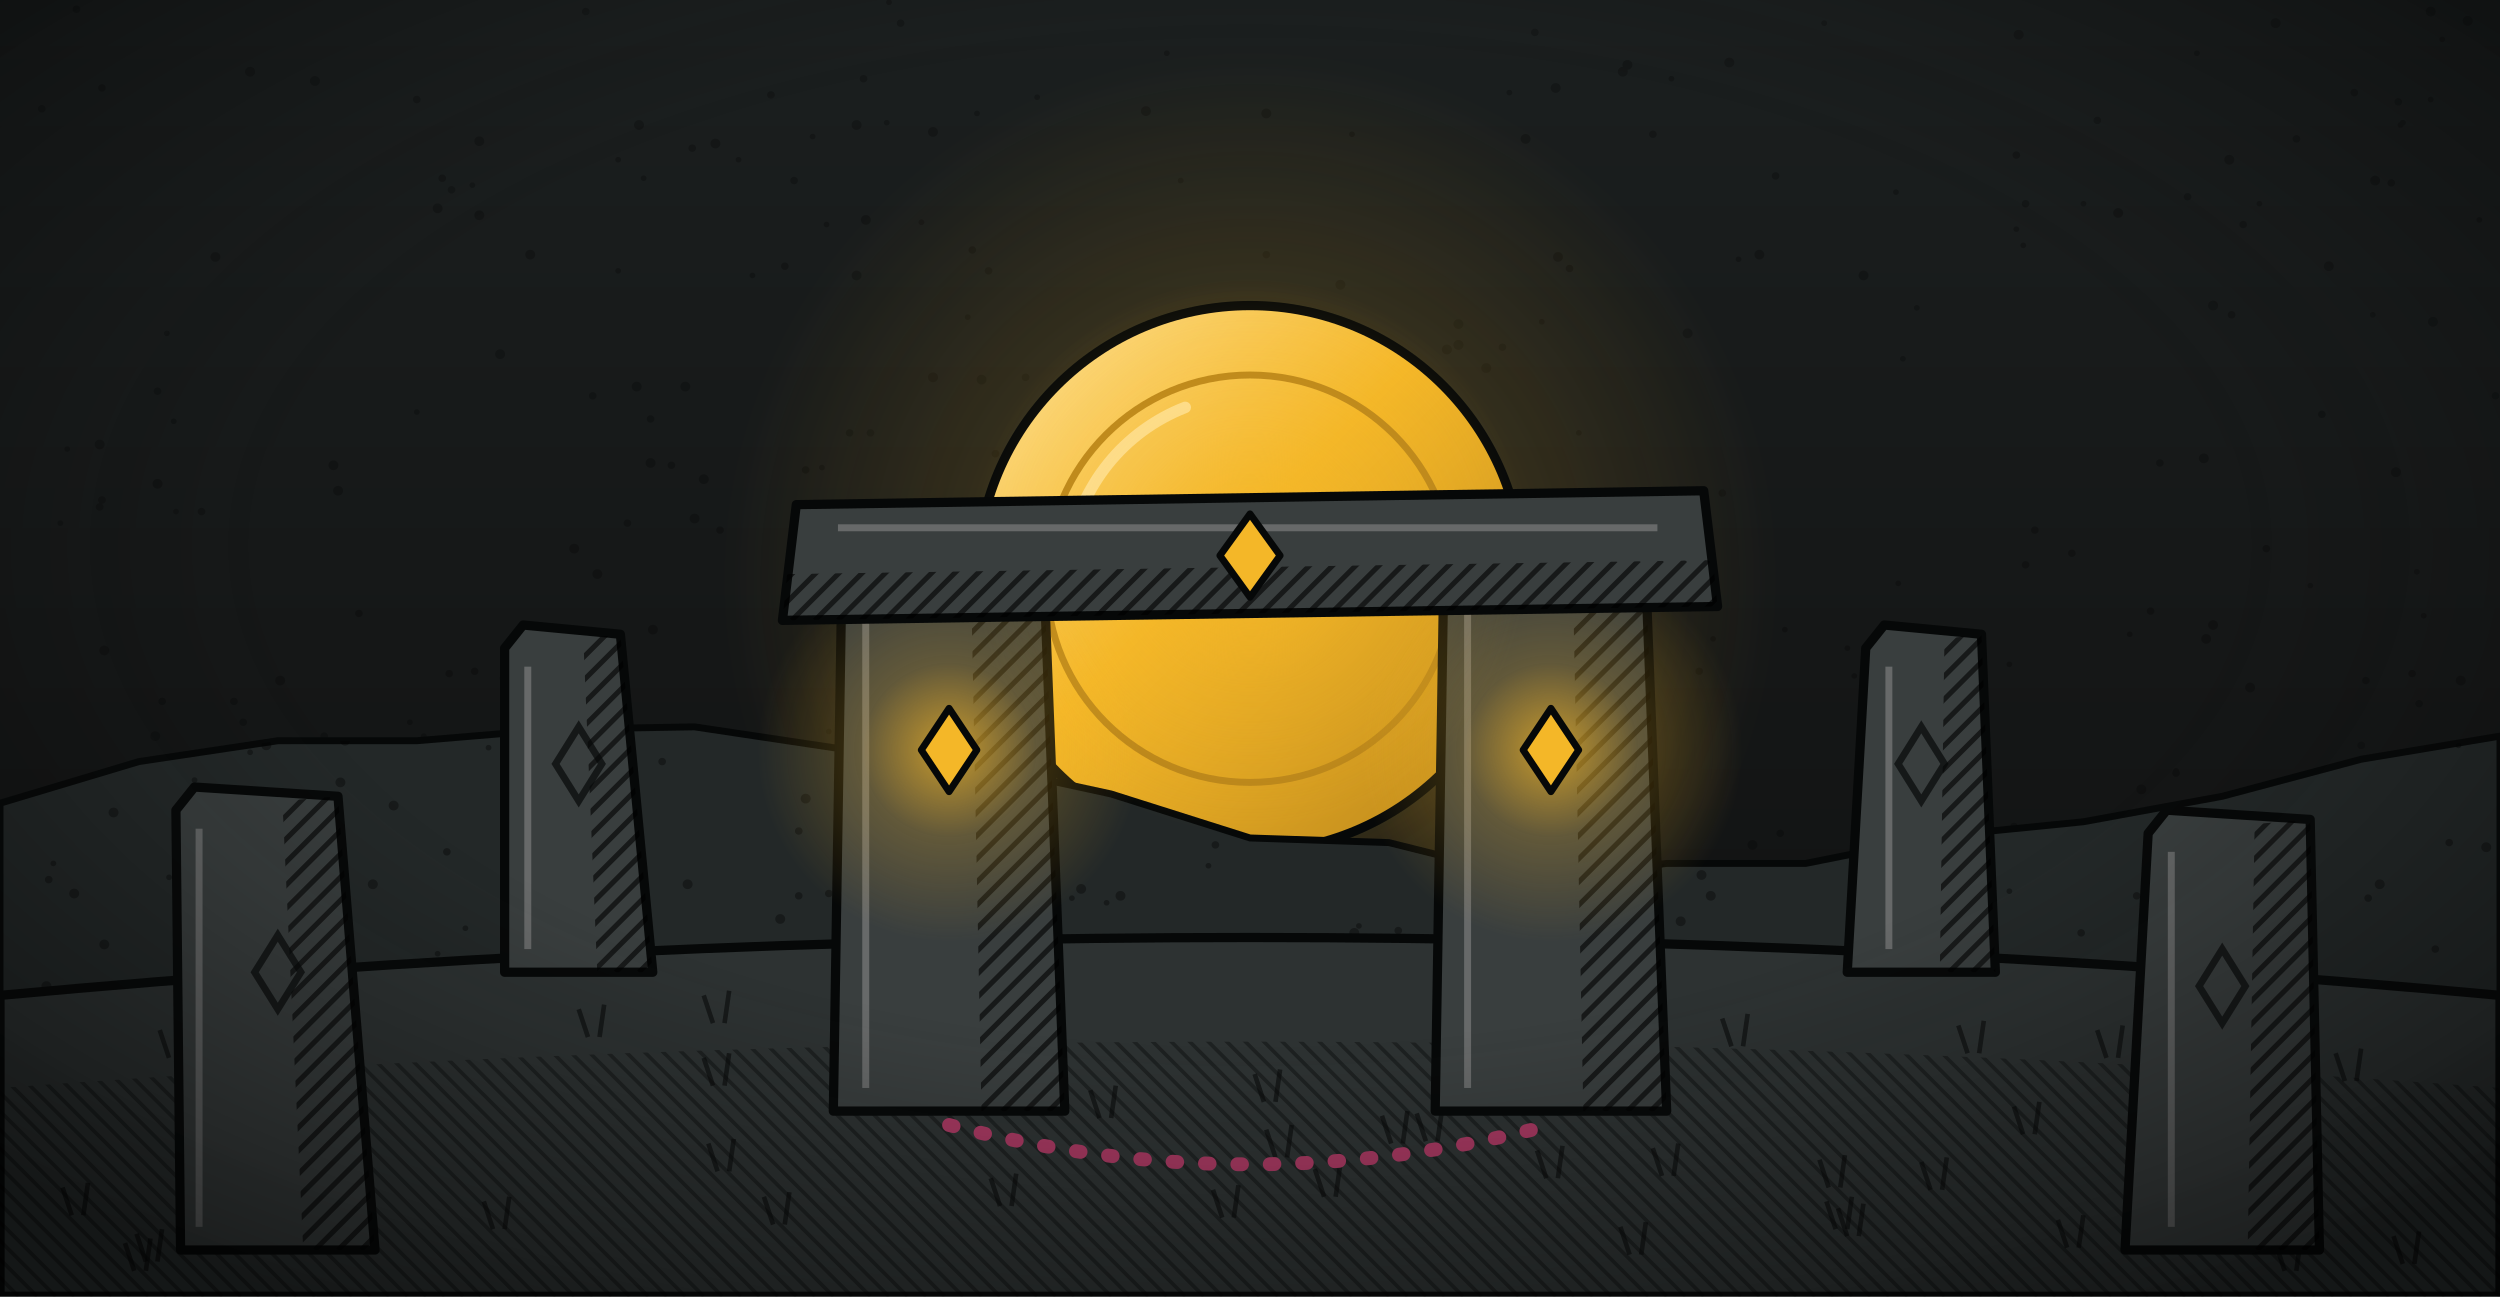
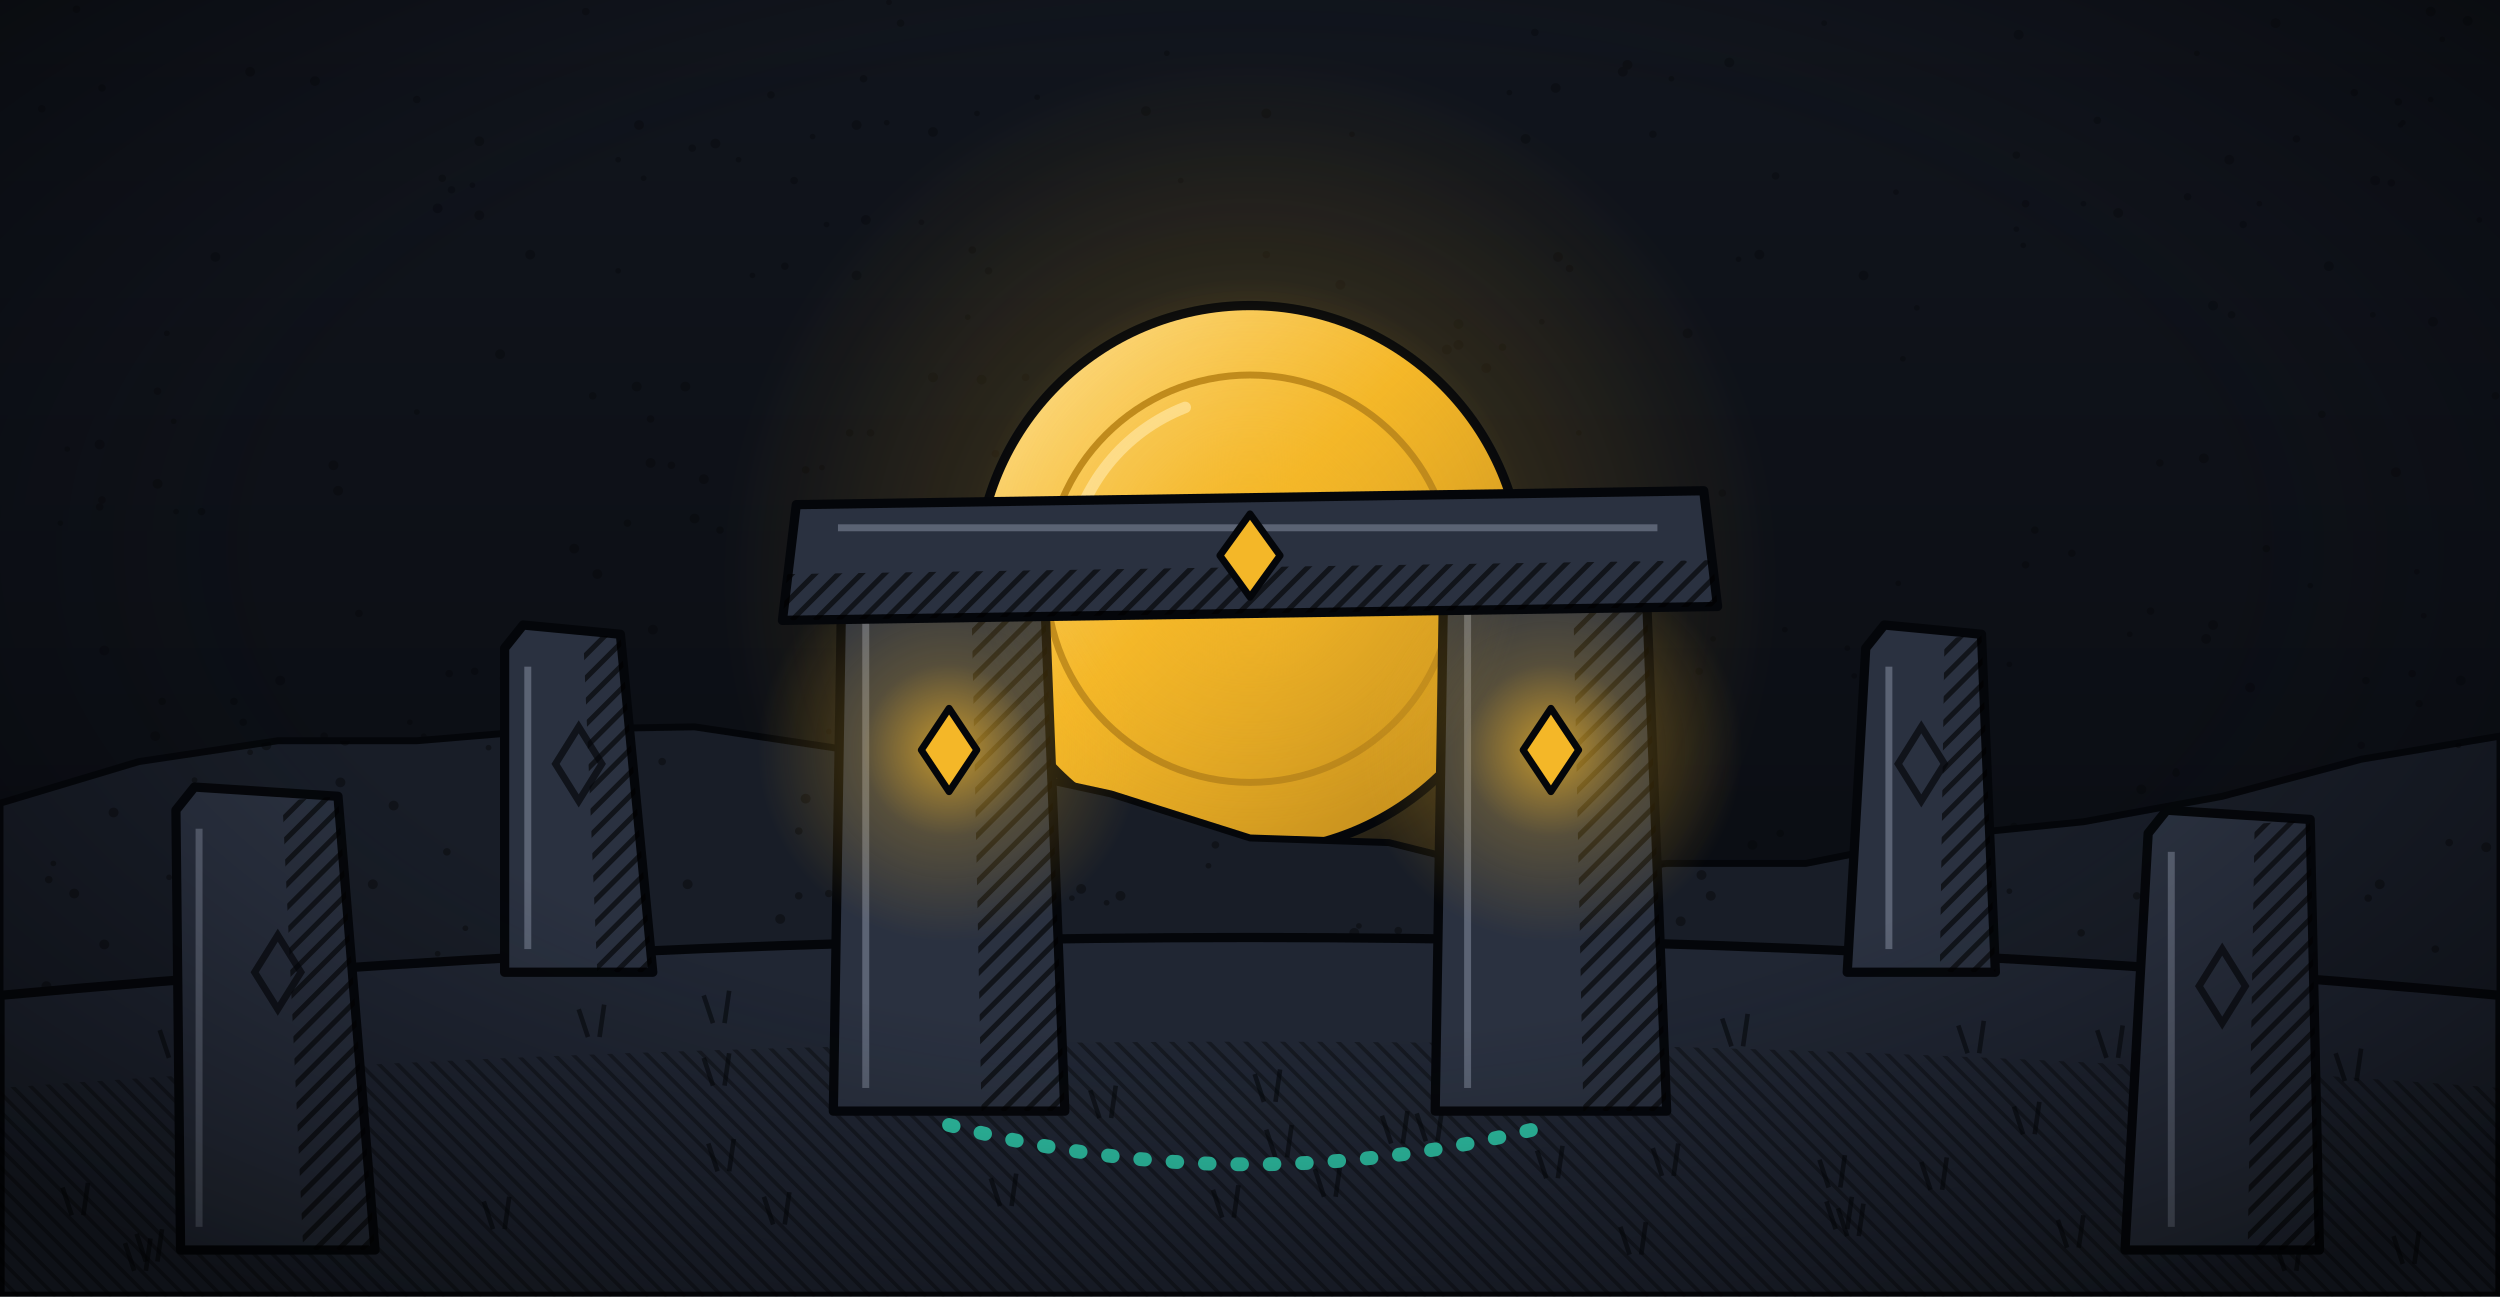
<svg xmlns="http://www.w3.org/2000/svg" viewBox="0 0 1080 560" width="1080" height="560">
  <defs>
    <radialGradient id="vig" cx="50%" cy="42%" r="70%">
-       <stop offset="55%" stop-color="#0F0F0F" stop-opacity="0" />
+       <stop offset="55%" stop-color="#080A0F" stop-opacity="0" />
      <stop offset="100%" stop-color="#000000" stop-opacity="0.55" />
    </radialGradient>
    <radialGradient id="glow">
      <stop offset="0%" stop-color="#F4B728" stop-opacity="0.75" />
      <stop offset="45%" stop-color="#F4B728" stop-opacity="0.22" />
      <stop offset="100%" stop-color="#F4B728" stop-opacity="0" />
    </radialGradient>
-     <radialGradient id="glowc">
-       <stop offset="0%" stop-color="#A83861" stop-opacity="0.6" />
-       <stop offset="100%" stop-color="#A83861" stop-opacity="0" />
+     <radialGradient id="glowj">
+       <stop offset="0%" stop-color="#2EC4A6" stop-opacity="0.55" />
+       <stop offset="100%" stop-color="#2EC4A6" stop-opacity="0" />
    </radialGradient>
    <linearGradient id="sky" x1="0" y1="0" x2="0" y2="1">
-       <stop offset="0" stop-color="#1B1F1F" />
-       <stop offset="1" stop-color="#0F0F0F" />
+       <stop offset="0" stop-color="#11151D" />
+       <stop offset="1" stop-color="#080A0F" />
    </linearGradient>
    <linearGradient id="goldg" x1="0" y1="0" x2="1" y2="1">
      <stop offset="0" stop-color="#FFE39A" />
      <stop offset=".45" stop-color="#F4B728" />
      <stop offset="1" stop-color="#B8841A" />
    </linearGradient>
    <clipPath id="cv">
      <rect width="1080" height="560" />
    </clipPath>
  </defs>
  <g clip-path="url(#cv)">
    <rect width="1080" height="560" fill="url(#sky)" />
    <clipPath id="t1">
      <rect width="1080" height="560" />
    </clipPath>
    <g clip-path="url(#t1)" opacity="0.24">
      <path d="M1044 247h.1M38 388h.1M828 133h.1M673 345h.1M99 400h.1M543 493h.1M288 367h.1M490 297h.1M177 312h.1M29 194h.1M871 99h.1M940 333h.1M319 69h.1M76 221h.1M966 450h.1M72 144h.1M744 532h.1M455 533h.1M510 78h.1M75 182h.1M722 34h.1M819 83h.1M344 324h.1M200 352h.1M1047 266h.1M78 388h.1M636 307h.1M278 77h.1M426 372h.1M358 316h.1M1025 136h.1M824 378h.1M652 40h.1M1055 17h.1M261 551h.1M448 42h.1M617 207h.1M1071 95h.1M383 307h.1M751 112h.1M342 480h.1M169 516h.1M740 276h.1M900 88h.1M976 88h.1M26 226h.1M776 402h.1M771 272h.1M181 444h.1M296 548h.1M217 293h.1M524 263h.1M22 391h.1M998 253h.1M423 536h.1M398 96h.1M868 287h.1M137 378h.1M788 10h.1M815 495h.1M920 274h.1M801 292h.1M1031 333h.1M798 280h.1M669 487h.1M97 390h.1M520 475h.1M680 241h.1M422 49h.1M383 53h.1M467 280h.1M666 139h.1M851 394h.1M682 187h.1M852 542h.1M183 318h.1M549 524h.1M992 467h.1M820 252h.1M325 119h.1M444 347h.1M582 434h.1M1037 54h.1M1051 481h.1M105 551h.1M23 436h.1M685 251h.1M180 178h.1M355 202h.1M686 291h.1M949 23h.1M547 427h.1M513 357h.1M982 451h.1M204 80h.1M365 518h.1M100 499h.1M218 361h.1M351 59h.1M96 324h.1M839 531h.1M267 117h.1M504 23h.1M869 534h.1M1050 43h.1M79 538h.1M584 58h.1M418 137h.1M874 106h.1M267 69h.1M822 155h.1M357 97h.1M332 338h.1M1038 53h.1M73 402h.1M630 205h.1M565 545h.1M957 389h.1M384 1h.1" stroke="#000000" stroke-width="2.4" stroke-linecap="round" />
      <path d="M70 303h.1M68 169h.1M1017 40h.1M155 265h.1M180 43h.1M1033 79h.1M324 475h.1M44 216h.1M536 326h.1M514 438h.1M475 437h.1M111 471h.1M875 88h.1M1078 171h.1M428 395h.1M541 458h.1M43 219h.1M224 461h.1M1011 513h.1M580 516h.1M906 52h.1M299 64h.1M430 196h.1M251 275h.1M333 41h.1M322 471h.1M31 446h.1M714 58h.1M959 501h.1M1059 422h.1M323 384h.1M210 456h.1M367 187h.1M1052 373h.1M980 473h.1M835 478h.1M578 336h.1M44 38h.1M744 213h.1M895 239h.1M933 200h.1M1048 378h.1M505 335h.1M311 229h.1M253 5h.1M348 203h.1M769 360h.1M1045 304h.1M879 229h.1M815 329h.1M137 439h.1M105 312h.1M258 391h.1M1003 179h.1M992 60h.1M969 97h.1M281 181h.1M623 381h.1M659 340h.1M542 188h.1M875 244h.1M622 305h.1M678 116h.1M882 463h.1M748 466h.1M1042 291h.1M870 382h.1M195 82h.1M191 77h.1M101 303h.1M649 150h.1M929 264h.1M478 422h.1M370 380h.1M734 290h.1M18 491h.1M255 427h.1M427 117h.1M373 34h.1M964 136h.1M984 467h.1M459 243h.1M650 369h.1M1022 294h.1M115 505h.1M205 290h.1M815 459h.1M832 524h.1M18 47h.1M376 187h.1M389 10h.1M622 171h.1M716 556h.1M492 146h.1M547 110h.1M205 462h.1M704 379h.1M342 518h.1M449 524h.1M435 204h.1M320 461h.1M256 171h.1M444 341h.1M241 311h.1M271 226h.1M204 547h.1M1020 322h.1M979 237h.1M339 115h.1M681 225h.1M472 424h.1M767 76h.1M290 544h.1M871 67h.1M68 417h.1M360 482h.1M493 303h.1M33 4h.1M940 334h.1M456 532h.1M42 351h.1M9 357h.1M793 371h.1M442 371h.1M625 516h.1M290 201h.1M1037 487h.1M443 163h.1M543 330h.1M431 223h.1M775 479h.1M212 365h.1M194 291h.1M122 375h.1M747 449h.1M945 85h.1M538 520h.1M140 318h.1M343 78h.1M870 357h.1M224 343h.1M87 221h.1M420 108h.1M494 244h.1M1036 44h.1M83 421h.1M503 319h.1M477 267h.1M798 392h.1M663 14h.1" stroke="#000000" stroke-width="3.2" stroke-linecap="round" />
      <path d="M98 528h.1M1066 9h.1M74 378h.1M625 151h.1M490 233h.1M450 431h.1M883 368h.1M207 61h.1M1050 475h.1M349 441h.1M547 49h.1M1006 115h.1M326 455h.1M165 508h.1M674 518h.1M300 224h.1M296 167h.1M304 207h.1M374 95h.1M494 374h.1M608 533h.1M495 48h.1M557 243h.1M282 272h.1M237 282h.1M983 10h.1M516 384h.1M1026 78h.1M672 38h.1M987 422h.1M139 560h.1M673 111h.1M160 379h.1M229 110h.1M670 409h.1M703 28h.1M630 149h.1M648 484h.1M258 248h.1M188 530h.1M555 406h.1M403 57h.1M571 225h.1M424 164h.1M654 378h.1M93 111h.1M171 371h.1M108 31h.1M1058 521h.1M1050 5h.1M642 159h.1M872 15h.1M892 457h.1M953 359h.1M456 236h.1M630 140h.1M833 437h.1M925 341h.1M444 269h.1M189 90h.1M757 365h.1M900 411h.1M968 551h.1M704 290h.1M689 530h.1M696 538h.1M69 338h.1M952 198h.1M659 60h.1M482 309h.1M45 281h.1M624 348h.1M619 189h.1M370 119h.1M602 193h.1M144 201h.1M136 35h.1M171 346h.1M663 335h.1M852 421h.1M207 93h.1M248 237h.1M410 373h.1M281 200h.1M167 354h.1M936 508h.1M701 31h.1M729 144h.1M67 318h.1M963 69h.1M875 403h.1M565 481h.1M747 27h.1M403 163h.1M509 485h.1M146 212h.1M1063 294h.1M330 529h.1M43 192h.1M7 478h.1M240 363h.1M600 499h.1M68 209h.1M0 461h.1M579 123h.1M275 167h.1M805 119h.1M216 153h.1M972 297h.1M792 560h.1M956 132h.1M62 500h.1M552 203h.1M684 455h.1M353 539h.1M309 62h.1M517 181h.1M760 110h.1M951 428h.1M1035 204h.1M956 270h.1M314 431h.1M370 54h.1M561 286h.1M1051 139h.1M90 436h.1M219 368h.1M420 409h.1M257 426h.1M953 276h.1M121 294h.1M915 92h.1M148 541h.1M276 54h.1" stroke="#000000" stroke-width="4.2" stroke-linecap="round" />
    </g>
    <circle cx="540" cy="250" r="230" fill="url(#glow)" opacity=".7" />
-     <circle cx="540" cy="250" r="118" fill="url(#goldg)" stroke="#060808" stroke-width="4" />
+     <circle cx="540" cy="250" r="118" fill="url(#goldg)" stroke="#04060A" stroke-width="4" />
    <circle cx="540" cy="250" r="88" fill="none" stroke="#B8841A" stroke-width="3" />
    <path d="M462 238a80 80 0 0 1 50 -62" fill="none" stroke="#FFE39A" stroke-width="5" stroke-linecap="round" />
-     <polygon points="0,360 0,347 60,329 120,320 180,320 240,315 300,314 360,323 420,330 480,343 540,362 600,364 660,379 720,373 780,373 840,361 900,355 960,344 1020,328 1080,318 1080,560 0,560" fill="#232828" stroke="#060808" stroke-width="3" />
+     <polygon points="0,360 0,347 60,329 120,320 180,320 240,315 300,314 360,323 420,330 480,343 540,362 600,364 660,379 720,373 780,373 840,361 900,355 960,344 1020,328 1080,318 1080,560 0,560" fill="#181D27" stroke="#04060A" stroke-width="3" />
    <clipPath id="t2">
      <polygon points="0,360 0,347 60,329 120,320 180,320 240,315 300,314 360,323 420,330 480,343 540,362 600,364 660,379 720,373 780,373 840,361 900,355 960,344 1020,328 1080,318 1080,560 0,560" />
    </clipPath>
    <g clip-path="url(#t2)" opacity="0.35">
      <path d="M820 367h.1M420 346h.1M265 375h.1M775 457h.1M387 356h.1M1016 525h.1M1062 322h.1M953 459h.1M1016 484h.1M930 338h.1M954 545h.1M459 508h.1M957 419h.1M868 385h.1M780 525h.1M951 549h.1M691 356h.1M412 474h.1M189 412h.1M744 557h.1M428 458h.1M106 455h.1M108 325h.1M530 474h.1M764 506h.1M996 476h.1M599 496h.1M584 438h.1M1051 550h.1M604 470h.1M486 437h.1M970 541h.1M955 450h.1M537 421h.1M463 388h.1M673 509h.1M211 323h.1M843 387h.1M553 505h.1M316 506h.1M691 516h.1M201 401h.1M776 526h.1M841 479h.1M0 460h.1M692 469h.1M73 379h.1M1078 438h.1M882 330h.1M501 439h.1M76 502h.1M323 550h.1M693 545h.1M368 481h.1M219 455h.1M616 515h.1M976 464h.1M132 422h.1M565 441h.1M320 316h.1M397 554h.1M602 407h.1M265 439h.1M252 341h.1M335 452h.1M759 356h.1M398 395h.1M129 381h.1M23 373h.1M691 430h.1M342 504h.1M155 506h.1M475 446h.1M341 426h.1M437 363h.1M734 513h.1M688 484h.1M478 390h.1M522 374h.1M407 547h.1M587 400h.1M1063 506h.1M348 516h.1M960 414h.1M605 554h.1M752 319h.1M469 474h.1M563 416h.1M84 337h.1M414 420h.1M804 528h.1M689 493h.1" stroke="#000000" stroke-width="2.4" stroke-linecap="round" />
      <path d="M899 403h.1M297 468h.1M504 489h.1M625 521h.1M637 421h.1M604 402h.1M100 529h.1M566 540h.1M1052 410h.1M649 477h.1M1023 388h.1M402 338h.1M410 401h.1M783 471h.1M333 460h.1M399 412h.1M345 359h.1M855 379h.1M559 456h.1M543 499h.1M438 549h.1M532 470h.1M50 553h.1M345 387h.1M213 465h.1M226 346h.1M923 387h.1M277 454h.1M887 351h.1M271 447h.1M237 549h.1M286 329h.1M521 407h.1M903 329h.1M177 489h.1M988 364h.1M883 558h.1M447 442h.1M1065 436h.1M693 337h.1M472 417h.1M274 526h.1M329 506h.1M21 380h.1M150 526h.1M116 510h.1M689 416h.1M975 519h.1M791 332h.1M872 345h.1M402 366h.1M709 324h.1M102 370h.1M312 511h.1M865 547h.1M698 362h.1M630 335h.1M164 454h.1M718 491h.1M699 525h.1M18 538h.1M376 348h.1M316 550h.1M58 455h.1M266 427h.1M1058 364h.1M570 447h.1M601 426h.1M628 548h.1M454 554h.1M81 559h.1M488 442h.1M358 386h.1M825 408h.1M928 524h.1M1013 448h.1M574 355h.1M525 365h.1M193 368h.1M189 509h.1M82 449h.1M542 483h.1M295 513h.1M596 459h.1M123 501h.1M941 535h.1M157 511h.1" stroke="#000000" stroke-width="3.2" stroke-linecap="round" />
      <path d="M49 351h.1M337 397h.1M658 338h.1M1070 483h.1M1000 445h.1M268 343h.1M402 389h.1M101 492h.1M310 471h.1M1024 324h.1M244 532h.1M735 378h.1M463 322h.1M585 403h.1M371 460h.1M32 386h.1M139 413h.1M447 486h.1M879 516h.1M914 486h.1M1028 382h.1M856 475h.1M237 412h.1M670 460h.1M45 427h.1M79 377h.1M472 321h.1M717 373h.1M822 441h.1M149 320h.1M598 325h.1M838 463h.1M97 525h.1M45 408h.1M375 437h.1M1057 544h.1M839 508h.1M837 449h.1M170 348h.1M726 398h.1M168 419h.1M864 524h.1M1003 443h.1M1064 509h.1M662 341h.1M114 456h.1M729 507h.1M273 478h.1M314 523h.1M661 339h.1M698 503h.1M115 322h.1M484 387h.1M692 525h.1M508 326h.1M361 452h.1M705 474h.1M20 426h.1M910 346h.1M440 363h.1M768 431h.1M1074 366h.1M161 382h.1M831 543h.1M928 512h.1M681 479h.1M348 345h.1M841 369h.1M54 536h.1M297 382h.1M907 515h.1M1033 498h.1M764 535h.1M739 387h.1M467 384h.1M937 500h.1M643 558h.1M380 538h.1M446 538h.1M856 508h.1M404 497h.1M867 471h.1M638 548h.1M52 445h.1M147 338h.1M850 552h.1" stroke="#000000" stroke-width="4.2" stroke-linecap="round" />
    </g>
-     <path d="M0 430Q540 380 1080 430V560H0Z" fill="#2D3232" stroke="#060808" stroke-width="4" />
+     <path d="M0 430Q540 380 1080 430V560H0Z" fill="#202633" stroke="#04060A" stroke-width="4" />
    <clipPath id="t3">
      <path d="M0 470Q540 430 1080 470V560H0Z" />
    </clipPath>
    <g clip-path="url(#t3)" opacity=".35">
      <path d="M-128 440L-8 560M-120 440L0 560M-112 440L8 560M-104 440L16 560M-96 440L24 560M-88 440L32 560M-80 440L40 560M-72 440L48 560M-64 440L56 560M-56 440L64 560M-48 440L72 560M-40 440L80 560M-32 440L88 560M-24 440L96 560M-16 440L104 560M-8 440L112 560M0 440L120 560M8 440L128 560M16 440L136 560M24 440L144 560M32 440L152 560M40 440L160 560M48 440L168 560M56 440L176 560M64 440L184 560M72 440L192 560M80 440L200 560M88 440L208 560M96 440L216 560M104 440L224 560M112 440L232 560M120 440L240 560M128 440L248 560M136 440L256 560M144 440L264 560M152 440L272 560M160 440L280 560M168 440L288 560M176 440L296 560M184 440L304 560M192 440L312 560M200 440L320 560M208 440L328 560M216 440L336 560M224 440L344 560M232 440L352 560M240 440L360 560M248 440L368 560M256 440L376 560M264 440L384 560M272 440L392 560M280 440L400 560M288 440L408 560M296 440L416 560M304 440L424 560M312 440L432 560M320 440L440 560M328 440L448 560M336 440L456 560M344 440L464 560M352 440L472 560M360 440L480 560M368 440L488 560M376 440L496 560M384 440L504 560M392 440L512 560M400 440L520 560M408 440L528 560M416 440L536 560M424 440L544 560M432 440L552 560M440 440L560 560M448 440L568 560M456 440L576 560M464 440L584 560M472 440L592 560M480 440L600 560M488 440L608 560M496 440L616 560M504 440L624 560M512 440L632 560M520 440L640 560M528 440L648 560M536 440L656 560M544 440L664 560M552 440L672 560M560 440L680 560M568 440L688 560M576 440L696 560M584 440L704 560M592 440L712 560M600 440L720 560M608 440L728 560M616 440L736 560M624 440L744 560M632 440L752 560M640 440L760 560M648 440L768 560M656 440L776 560M664 440L784 560M672 440L792 560M680 440L800 560M688 440L808 560M696 440L816 560M704 440L824 560M712 440L832 560M720 440L840 560M728 440L848 560M736 440L856 560M744 440L864 560M752 440L872 560M760 440L880 560M768 440L888 560M776 440L896 560M784 440L904 560M792 440L912 560M800 440L920 560M808 440L928 560M816 440L936 560M824 440L944 560M832 440L952 560M840 440L960 560M848 440L968 560M856 440L976 560M864 440L984 560M872 440L992 560M880 440L1000 560M888 440L1008 560M896 440L1016 560M904 440L1024 560M912 440L1032 560M920 440L1040 560M928 440L1048 560M936 440L1056 560M944 440L1064 560M952 440L1072 560M960 440L1080 560M968 440L1088 560M976 440L1096 560M984 440L1104 560M992 440L1112 560M1000 440L1120 560M1008 440L1128 560M1016 440L1136 560M1024 440L1144 560M1032 440L1152 560M1040 440L1160 560M1048 440L1168 560M1056 440L1176 560M1064 440L1184 560M1072 440L1192 560M1080 440L1200 560M1088 440L1208 560M1096 440L1216 560M1104 440L1224 560M1112 440L1232 560M1120 440L1240 560M1128 440L1248 560M1136 440L1256 560M1144 440L1264 560M1152 440L1272 560M1160 440L1280 560M1168 440L1288 560M1176 440L1296 560M1184 440L1304 560M1192 440L1312 560M1200 440L1320 560" stroke="#000000" stroke-width="1.6" />
    </g>
-     <path d="M975 490l-4 -12M980 490l2 -14" stroke="#060808" stroke-width="2" opacity=".6" />
-     <path d="M308 469l-4 -12M313 469l2 -14" stroke="#060808" stroke-width="2" opacity=".6" />
-     <path d="M310 506l-4 -12M315 506l2 -14" stroke="#060808" stroke-width="2" opacity=".6" />
-     <path d="M798 534l-4 -12M803 534l2 -14" stroke="#060808" stroke-width="2" opacity=".6" />
-     <path d="M31 525l-4 -12M36 525l2 -14" stroke="#060808" stroke-width="2" opacity=".6" />
-     <path d="M131 460l-4 -12M136 460l2 -14" stroke="#060808" stroke-width="2" opacity=".6" />
-     <path d="M87 478l-4 -12M92 478l2 -14" stroke="#060808" stroke-width="2" opacity=".6" />
-     <path d="M63 545l-4 -12M68 545l2 -14" stroke="#060808" stroke-width="2" opacity=".6" />
-     <path d="M551 500l-4 -12M556 500l2 -14" stroke="#060808" stroke-width="2" opacity=".6" />
-     <path d="M793 531l-4 -12M798 531l2 -14" stroke="#060808" stroke-width="2" opacity=".6" />
-     <path d="M874 490l-4 -12M879 490l2 -14" stroke="#060808" stroke-width="2" opacity=".6" />
-     <path d="M910 457l-4 -12M915 457l2 -14" stroke="#060808" stroke-width="2" opacity=".6" />
-     <path d="M748 452l-4 -12M753 452l2 -14" stroke="#060808" stroke-width="2" opacity=".6" />
-     <path d="M73 457l-4 -12M78 457l2 -14" stroke="#060808" stroke-width="2" opacity=".6" />
-     <path d="M1013 467l-4 -12M1018 467l2 -14" stroke="#060808" stroke-width="2" opacity=".6" />
-     <path d="M528 526l-4 -12M533 526l2 -14" stroke="#060808" stroke-width="2" opacity=".6" />
-     <path d="M893 539l-4 -12M898 539l2 -14" stroke="#060808" stroke-width="2" opacity=".6" />
-     <path d="M616 493l-4 -12M621 493l2 -14" stroke="#060808" stroke-width="2" opacity=".6" />
-     <path d="M1038 546l-4 -12M1043 546l2 -14" stroke="#060808" stroke-width="2" opacity=".6" />
-     <path d="M790 513l-4 -12M795 513l2 -14" stroke="#060808" stroke-width="2" opacity=".6" />
-     <path d="M718 508l-4 -12M723 508l2 -14" stroke="#060808" stroke-width="2" opacity=".6" />
-     <path d="M834 514l-4 -12M839 514l2 -14" stroke="#060808" stroke-width="2" opacity=".6" />
-     <path d="M475 483l-4 -12M480 483l2 -14" stroke="#060808" stroke-width="2" opacity=".6" />
-     <path d="M58 549l-4 -12M63 549l2 -14" stroke="#060808" stroke-width="2" opacity=".6" />
-     <path d="M572 517l-4 -12M577 517l2 -14" stroke="#060808" stroke-width="2" opacity=".6" />
-     <path d="M334 529l-4 -12M339 529l2 -14" stroke="#060808" stroke-width="2" opacity=".6" />
-     <path d="M668 509l-4 -12M673 509l2 -14" stroke="#060808" stroke-width="2" opacity=".6" />
-     <path d="M213 531l-4 -12M218 531l2 -14" stroke="#060808" stroke-width="2" opacity=".6" />
-     <path d="M432 521l-4 -12M437 521l2 -14" stroke="#060808" stroke-width="2" opacity=".6" />
-     <path d="M546 476l-4 -12M551 476l2 -14" stroke="#060808" stroke-width="2" opacity=".6" />
-     <path d="M254 448l-4 -12M259 448l2 -14" stroke="#060808" stroke-width="2" opacity=".6" />
-     <path d="M987 549l-4 -12M992 549l2 -14" stroke="#060808" stroke-width="2" opacity=".6" />
-     <path d="M990 451l-4 -12M995 451l2 -14" stroke="#060808" stroke-width="2" opacity=".6" />
-     <path d="M704 542l-4 -12M709 542l2 -14" stroke="#060808" stroke-width="2" opacity=".6" />
-     <path d="M136 492l-4 -12M141 492l2 -14" stroke="#060808" stroke-width="2" opacity=".6" />
-     <path d="M308 442l-4 -12M313 442l2 -14" stroke="#060808" stroke-width="2" opacity=".6" />
-     <path d="M601 494l-4 -12M606 494l2 -14" stroke="#060808" stroke-width="2" opacity=".6" />
-     <path d="M850 455l-4 -12M855 455l2 -14" stroke="#060808" stroke-width="2" opacity=".6" />
-     <path d="M90 517l-4 -12M95 517l2 -14" stroke="#060808" stroke-width="2" opacity=".6" />
-     <path d="M92 488l-4 -12M97 488l2 -14" stroke="#060808" stroke-width="2" opacity=".6" />
-     <polygon points="218,280 226,270 268,274 282,420 218,420" fill="#393E3E" stroke="#060808" stroke-width="4" stroke-linejoin="round" />
+     <path d="M975 490l-4 -12M980 490l2 -14" stroke="#04060A" stroke-width="2" opacity=".6" />
+     <path d="M308 469l-4 -12M313 469l2 -14" stroke="#04060A" stroke-width="2" opacity=".6" />
+     <path d="M310 506l-4 -12M315 506l2 -14" stroke="#04060A" stroke-width="2" opacity=".6" />
+     <path d="M798 534l-4 -12M803 534l2 -14" stroke="#04060A" stroke-width="2" opacity=".6" />
+     <path d="M31 525l-4 -12M36 525l2 -14" stroke="#04060A" stroke-width="2" opacity=".6" />
+     <path d="M131 460l-4 -12M136 460l2 -14" stroke="#04060A" stroke-width="2" opacity=".6" />
+     <path d="M87 478l-4 -12M92 478l2 -14" stroke="#04060A" stroke-width="2" opacity=".6" />
+     <path d="M63 545l-4 -12M68 545l2 -14" stroke="#04060A" stroke-width="2" opacity=".6" />
+     <path d="M551 500l-4 -12M556 500l2 -14" stroke="#04060A" stroke-width="2" opacity=".6" />
+     <path d="M793 531l-4 -12M798 531l2 -14" stroke="#04060A" stroke-width="2" opacity=".6" />
+     <path d="M874 490l-4 -12M879 490l2 -14" stroke="#04060A" stroke-width="2" opacity=".6" />
+     <path d="M910 457l-4 -12M915 457l2 -14" stroke="#04060A" stroke-width="2" opacity=".6" />
+     <path d="M748 452l-4 -12M753 452l2 -14" stroke="#04060A" stroke-width="2" opacity=".6" />
+     <path d="M73 457l-4 -12M78 457l2 -14" stroke="#04060A" stroke-width="2" opacity=".6" />
+     <path d="M1013 467l-4 -12M1018 467l2 -14" stroke="#04060A" stroke-width="2" opacity=".6" />
+     <path d="M528 526l-4 -12M533 526l2 -14" stroke="#04060A" stroke-width="2" opacity=".6" />
+     <path d="M893 539l-4 -12M898 539l2 -14" stroke="#04060A" stroke-width="2" opacity=".6" />
+     <path d="M616 493l-4 -12M621 493l2 -14" stroke="#04060A" stroke-width="2" opacity=".6" />
+     <path d="M1038 546l-4 -12M1043 546l2 -14" stroke="#04060A" stroke-width="2" opacity=".6" />
+     <path d="M790 513l-4 -12M795 513l2 -14" stroke="#04060A" stroke-width="2" opacity=".6" />
+     <path d="M718 508l-4 -12M723 508l2 -14" stroke="#04060A" stroke-width="2" opacity=".6" />
+     <path d="M834 514l-4 -12M839 514l2 -14" stroke="#04060A" stroke-width="2" opacity=".6" />
+     <path d="M475 483l-4 -12M480 483l2 -14" stroke="#04060A" stroke-width="2" opacity=".6" />
+     <path d="M58 549l-4 -12M63 549l2 -14" stroke="#04060A" stroke-width="2" opacity=".6" />
+     <path d="M572 517l-4 -12M577 517l2 -14" stroke="#04060A" stroke-width="2" opacity=".6" />
+     <path d="M334 529l-4 -12M339 529l2 -14" stroke="#04060A" stroke-width="2" opacity=".6" />
+     <path d="M668 509l-4 -12M673 509l2 -14" stroke="#04060A" stroke-width="2" opacity=".6" />
+     <path d="M213 531l-4 -12M218 531l2 -14" stroke="#04060A" stroke-width="2" opacity=".6" />
+     <path d="M432 521l-4 -12M437 521l2 -14" stroke="#04060A" stroke-width="2" opacity=".6" />
+     <path d="M546 476l-4 -12M551 476l2 -14" stroke="#04060A" stroke-width="2" opacity=".6" />
+     <path d="M254 448l-4 -12M259 448l2 -14" stroke="#04060A" stroke-width="2" opacity=".6" />
+     <path d="M987 549l-4 -12M992 549l2 -14" stroke="#04060A" stroke-width="2" opacity=".6" />
+     <path d="M990 451l-4 -12M995 451l2 -14" stroke="#04060A" stroke-width="2" opacity=".6" />
+     <path d="M704 542l-4 -12M709 542l2 -14" stroke="#04060A" stroke-width="2" opacity=".6" />
+     <path d="M136 492l-4 -12M141 492l2 -14" stroke="#04060A" stroke-width="2" opacity=".6" />
+     <path d="M308 442l-4 -12M313 442l2 -14" stroke="#04060A" stroke-width="2" opacity=".6" />
+     <path d="M601 494l-4 -12M606 494l2 -14" stroke="#04060A" stroke-width="2" opacity=".6" />
+     <path d="M850 455l-4 -12M855 455l2 -14" stroke="#04060A" stroke-width="2" opacity=".6" />
+     <path d="M90 517l-4 -12M95 517l2 -14" stroke="#04060A" stroke-width="2" opacity=".6" />
+     <path d="M92 488l-4 -12M97 488l2 -14" stroke="#04060A" stroke-width="2" opacity=".6" />
+     <polygon points="218,280 226,270 268,274 282,420 218,420" fill="#2A3140" stroke="#04060A" stroke-width="4" stroke-linejoin="round" />
    <clipPath id="t4">
      <polygon points="252,276 268,274 282,420 258,420" />
    </clipPath>
    <g clip-path="url(#t4)" opacity=".6">
      <path d="M96 420L242 274M106 420L252 274M116 420L262 274M126 420L272 274M136 420L282 274M146 420L292 274M156 420L302 274M166 420L312 274M176 420L322 274M186 420L332 274M196 420L342 274M206 420L352 274M216 420L362 274M226 420L372 274M236 420L382 274M246 420L392 274M256 420L402 274M266 420L412 274M276 420L422 274M286 420L432 274M296 420L442 274M306 420L452 274M316 420L462 274M326 420L472 274M336 420L482 274M346 420L492 274M356 420L502 274M366 420L512 274M376 420L522 274M386 420L532 274M396 420L542 274M406 420L552 274M416 420L562 274M426 420L572 274M436 420L582 274" stroke="#000000" stroke-width="2.2" />
    </g>
-     <path d="M228 288V410" stroke="#858686" stroke-width="3" opacity=".6" />
-     <path d="M250 314l10 16l-10 16l-10 -16z" fill="none" stroke="#060808" stroke-width="3" opacity=".7" />
-     <polygon points="806,280 814,270 856,274 862,420 798,420" fill="#393E3E" stroke="#060808" stroke-width="4" stroke-linejoin="round" />
+     <path d="M228 288V410" stroke="#7C8496" stroke-width="3" opacity=".6" />
+     <path d="M250 314l10 16l-10 16l-10 -16z" fill="none" stroke="#04060A" stroke-width="3" opacity=".7" />
+     <polygon points="806,280 814,270 856,274 862,420 798,420" fill="#2A3140" stroke="#04060A" stroke-width="4" stroke-linejoin="round" />
    <clipPath id="t5">
      <polygon points="840,276 856,274 862,420 838,420" />
    </clipPath>
    <g clip-path="url(#t5)" opacity=".6">
      <path d="M682 420L828 274M692 420L838 274M702 420L848 274M712 420L858 274M722 420L868 274M732 420L878 274M742 420L888 274M752 420L898 274M762 420L908 274M772 420L918 274M782 420L928 274M792 420L938 274M802 420L948 274M812 420L958 274M822 420L968 274M832 420L978 274M842 420L988 274M852 420L998 274M862 420L1008 274M872 420L1018 274M882 420L1028 274M892 420L1038 274M902 420L1048 274M912 420L1058 274M922 420L1068 274M932 420L1078 274M942 420L1088 274M952 420L1098 274M962 420L1108 274M972 420L1118 274M982 420L1128 274M992 420L1138 274M1002 420L1148 274M1012 420L1158 274" stroke="#000000" stroke-width="2.2" />
    </g>
-     <path d="M816 288V410" stroke="#858686" stroke-width="3" opacity=".6" />
-     <path d="M830 314l10 16l-10 16l-10 -16z" fill="none" stroke="#060808" stroke-width="3" opacity=".7" />
-     <polygon points="76,350 84,340 146,344 162,540 78,540" fill="#393E3E" stroke="#060808" stroke-width="4" stroke-linejoin="round" />
+     <path d="M816 288V410" stroke="#7C8496" stroke-width="3" opacity=".6" />
+     <path d="M830 314l10 16l-10 16l-10 -16z" fill="none" stroke="#04060A" stroke-width="3" opacity=".7" />
+     <polygon points="76,350 84,340 146,344 162,540 78,540" fill="#2A3140" stroke="#04060A" stroke-width="4" stroke-linejoin="round" />
    <clipPath id="t6">
      <polygon points="122,346 146,344 162,540 131,540" />
    </clipPath>
    <g clip-path="url(#t6)" opacity=".6">
      <path d="M-84 540L112 344M-74 540L122 344M-64 540L132 344M-54 540L142 344M-44 540L152 344M-34 540L162 344M-24 540L172 344M-14 540L182 344M-4 540L192 344M6 540L202 344M16 540L212 344M26 540L222 344M36 540L232 344M46 540L242 344M56 540L252 344M66 540L262 344M76 540L272 344M86 540L282 344M96 540L292 344M106 540L302 344M116 540L312 344M126 540L322 344M136 540L332 344M146 540L342 344M156 540L352 344M166 540L362 344M176 540L372 344M186 540L382 344M196 540L392 344M206 540L402 344M216 540L412 344M226 540L422 344M236 540L432 344M246 540L442 344M256 540L452 344M266 540L462 344M276 540L472 344M286 540L482 344M296 540L492 344M306 540L502 344M316 540L512 344M326 540L522 344M336 540L532 344M346 540L542 344M356 540L552 344M366 540L562 344" stroke="#000000" stroke-width="2.2" />
    </g>
-     <path d="M86 358V530" stroke="#858686" stroke-width="3" opacity=".6" />
-     <path d="M120 404l10 16l-10 16l-10 -16z" fill="none" stroke="#060808" stroke-width="3" opacity=".7" />
-     <polygon points="928,360 936,350 998,354 1002,540 918,540" fill="#393E3E" stroke="#060808" stroke-width="4" stroke-linejoin="round" />
+     <path d="M86 358V530" stroke="#7C8496" stroke-width="3" opacity=".6" />
+     <path d="M120 404l10 16l-10 16l-10 -16z" fill="none" stroke="#04060A" stroke-width="3" opacity=".7" />
+     <polygon points="928,360 936,350 998,354 1002,540 918,540" fill="#2A3140" stroke="#04060A" stroke-width="4" stroke-linejoin="round" />
    <clipPath id="t7">
      <polygon points="974,356 998,354 1002,540 971,540" />
    </clipPath>
    <g clip-path="url(#t7)" opacity=".6">
      <path d="M775 540L961 354M785 540L971 354M795 540L981 354M805 540L991 354M815 540L1001 354M825 540L1011 354M835 540L1021 354M845 540L1031 354M855 540L1041 354M865 540L1051 354M875 540L1061 354M885 540L1071 354M895 540L1081 354M905 540L1091 354M915 540L1101 354M925 540L1111 354M935 540L1121 354M945 540L1131 354M955 540L1141 354M965 540L1151 354M975 540L1161 354M985 540L1171 354M995 540L1181 354M1005 540L1191 354M1015 540L1201 354M1025 540L1211 354M1035 540L1221 354M1045 540L1231 354M1055 540L1241 354M1065 540L1251 354M1075 540L1261 354M1085 540L1271 354M1095 540L1281 354M1105 540L1291 354M1115 540L1301 354M1125 540L1311 354M1135 540L1321 354M1145 540L1331 354M1155 540L1341 354M1165 540L1351 354M1175 540L1361 354M1185 540L1371 354M1195 540L1381 354" stroke="#000000" stroke-width="2.2" />
    </g>
-     <path d="M938 368V530" stroke="#858686" stroke-width="3" opacity=".6" />
-     <path d="M960 410l10 16l-10 16l-10 -16z" fill="none" stroke="#060808" stroke-width="3" opacity=".7" />
-     <polygon points="364,230 372,220 450,224 460,480 360,480" fill="#393E3E" stroke="#060808" stroke-width="4" stroke-linejoin="round" />
+     <path d="M938 368V530" stroke="#7C8496" stroke-width="3" opacity=".6" />
+     <path d="M960 410l10 16l-10 16l-10 -16z" fill="none" stroke="#04060A" stroke-width="3" opacity=".7" />
+     <polygon points="364,230 372,220 450,224 460,480 360,480" fill="#2A3140" stroke="#04060A" stroke-width="4" stroke-linejoin="round" />
    <clipPath id="t8">
      <polygon points="419,226 450,224 460,480 424,480" />
    </clipPath>
    <g clip-path="url(#t8)" opacity=".6">
      <path d="M153 480L409 224M163 480L419 224M173 480L429 224M183 480L439 224M193 480L449 224M203 480L459 224M213 480L469 224M223 480L479 224M233 480L489 224M243 480L499 224M253 480L509 224M263 480L519 224M273 480L529 224M283 480L539 224M293 480L549 224M303 480L559 224M313 480L569 224M323 480L579 224M333 480L589 224M343 480L599 224M353 480L609 224M363 480L619 224M373 480L629 224M383 480L639 224M393 480L649 224M403 480L659 224M413 480L669 224M423 480L679 224M433 480L689 224M443 480L699 224M453 480L709 224M463 480L719 224M473 480L729 224M483 480L739 224M493 480L749 224M503 480L759 224M513 480L769 224M523 480L779 224M533 480L789 224M543 480L799 224M553 480L809 224M563 480L819 224M573 480L829 224M583 480L839 224M593 480L849 224M603 480L859 224M613 480L869 224M623 480L879 224M633 480L889 224M643 480L899 224M653 480L909 224M663 480L919 224M673 480L929 224M683 480L939 224M693 480L949 224M703 480L959 224M713 480L969 224M723 480L979 224" stroke="#000000" stroke-width="2.2" />
    </g>
-     <path d="M374 238V470" stroke="#858686" stroke-width="3" opacity=".6" />
+     <path d="M374 238V470" stroke="#7C8496" stroke-width="3" opacity=".6" />
    <circle cx="410" cy="324" r="83" fill="url(#glow)" />
-     <path d="M410 306l12 18l-12 18l-12 -18z" fill="#F4B728" stroke="#060808" stroke-width="3" stroke-linejoin="round" />
-     <polygon points="624,230 632,220 710,224 720,480 620,480" fill="#393E3E" stroke="#060808" stroke-width="4" stroke-linejoin="round" />
+     <path d="M410 306l12 18l-12 18l-12 -18z" fill="#F4B728" stroke="#04060A" stroke-width="3" stroke-linejoin="round" />
+     <polygon points="624,230 632,220 710,224 720,480 620,480" fill="#2A3140" stroke="#04060A" stroke-width="4" stroke-linejoin="round" />
    <clipPath id="t9">
      <polygon points="679,226 710,224 720,480 684,480" />
    </clipPath>
    <g clip-path="url(#t9)" opacity=".6">
      <path d="M413 480L669 224M423 480L679 224M433 480L689 224M443 480L699 224M453 480L709 224M463 480L719 224M473 480L729 224M483 480L739 224M493 480L749 224M503 480L759 224M513 480L769 224M523 480L779 224M533 480L789 224M543 480L799 224M553 480L809 224M563 480L819 224M573 480L829 224M583 480L839 224M593 480L849 224M603 480L859 224M613 480L869 224M623 480L879 224M633 480L889 224M643 480L899 224M653 480L909 224M663 480L919 224M673 480L929 224M683 480L939 224M693 480L949 224M703 480L959 224M713 480L969 224M723 480L979 224M733 480L989 224M743 480L999 224M753 480L1009 224M763 480L1019 224M773 480L1029 224M783 480L1039 224M793 480L1049 224M803 480L1059 224M813 480L1069 224M823 480L1079 224M833 480L1089 224M843 480L1099 224M853 480L1109 224M863 480L1119 224M873 480L1129 224M883 480L1139 224M893 480L1149 224M903 480L1159 224M913 480L1169 224M923 480L1179 224M933 480L1189 224M943 480L1199 224M953 480L1209 224M963 480L1219 224M973 480L1229 224M983 480L1239 224" stroke="#000000" stroke-width="2.2" />
    </g>
-     <path d="M634 238V470" stroke="#858686" stroke-width="3" opacity=".6" />
+     <path d="M634 238V470" stroke="#7C8496" stroke-width="3" opacity=".6" />
    <circle cx="670" cy="324" r="83" fill="url(#glow)" />
-     <path d="M670 306l12 18l-12 18l-12 -18z" fill="#F4B728" stroke="#060808" stroke-width="3" stroke-linejoin="round" />
+     <path d="M670 306l12 18l-12 18l-12 -18z" fill="#F4B728" stroke="#04060A" stroke-width="3" stroke-linejoin="round" />
    <circle cx="540" cy="240" r="120" fill="url(#glow)" />
-     <polygon points="344,218 736,212 742,262 338,268" fill="#393E3E" stroke="#060808" stroke-width="4" stroke-linejoin="round" />
+     <polygon points="344,218 736,212 742,262 338,268" fill="#2A3140" stroke="#04060A" stroke-width="4" stroke-linejoin="round" />
    <clipPath id="t10">
      <polygon points="340,248 740,242 742,262 338,268" />
    </clipPath>
    <g clip-path="url(#t10)" opacity=".6">
      <path d="M302 268L328 242M312 268L338 242M322 268L348 242M332 268L358 242M342 268L368 242M352 268L378 242M362 268L388 242M372 268L398 242M382 268L408 242M392 268L418 242M402 268L428 242M412 268L438 242M422 268L448 242M432 268L458 242M442 268L468 242M452 268L478 242M462 268L488 242M472 268L498 242M482 268L508 242M492 268L518 242M502 268L528 242M512 268L538 242M522 268L548 242M532 268L558 242M542 268L568 242M552 268L578 242M562 268L588 242M572 268L598 242M582 268L608 242M592 268L618 242M602 268L628 242M612 268L638 242M622 268L648 242M632 268L658 242M642 268L668 242M652 268L678 242M662 268L688 242M672 268L698 242M682 268L708 242M692 268L718 242M702 268L728 242M712 268L738 242M722 268L748 242M732 268L758 242M742 268L768 242M752 268L778 242M762 268L788 242M772 268L798 242" stroke="#000000" stroke-width="2.2" />
    </g>
-     <path d="M362 228H716" stroke="#858686" stroke-width="3" opacity=".6" />
-     <path d="M540 222l13 18l-13 18l-13 -18z" fill="#F4B728" stroke="#060808" stroke-width="3" stroke-linejoin="round" />
-     <path d="M410 486Q540 520 670 486" fill="none" stroke="#A83861" stroke-width="6" stroke-dasharray="2 12" stroke-linecap="round" />
+     <path d="M362 228H716" stroke="#7C8496" stroke-width="3" opacity=".6" />
+     <path d="M540 222l13 18l-13 18l-13 -18z" fill="#F4B728" stroke="#04060A" stroke-width="3" stroke-linejoin="round" />
+     <path d="M410 486Q540 520 670 486" fill="none" stroke="#2EC4A6" stroke-width="6" stroke-dasharray="2 12" stroke-linecap="round" />
    <rect width="1080" height="560" fill="url(#vig)" />
  </g>
</svg>
